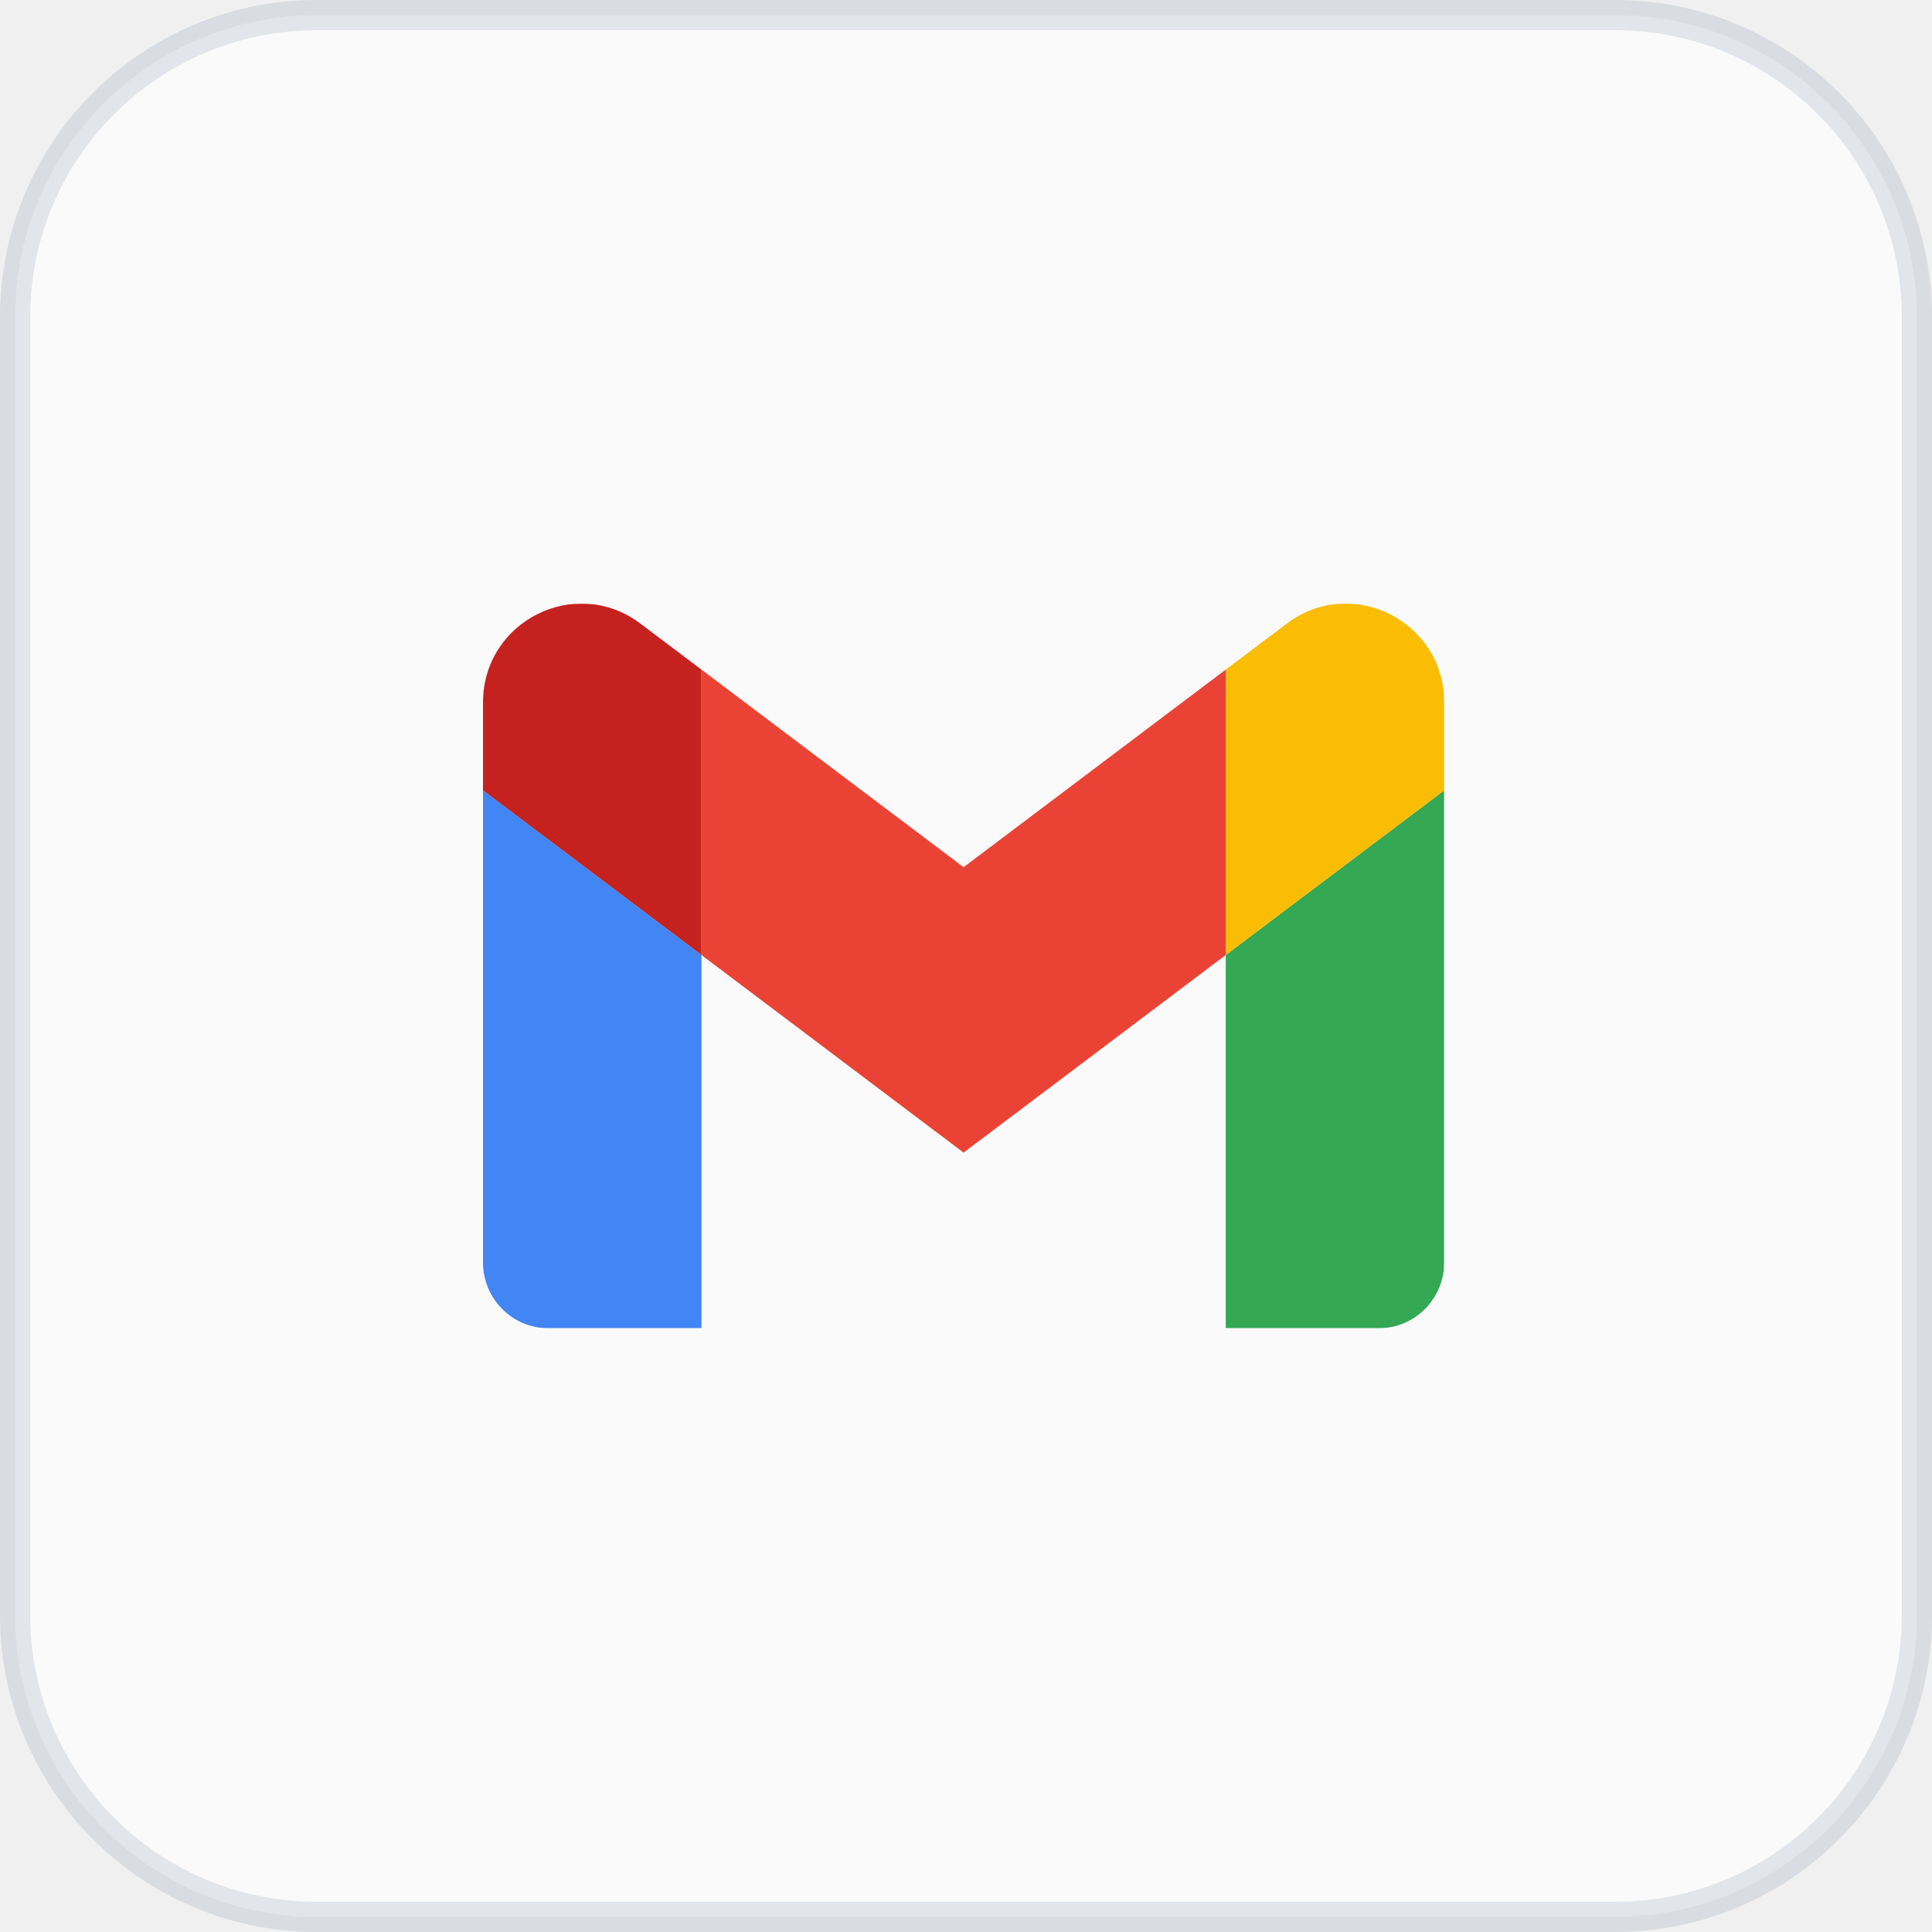
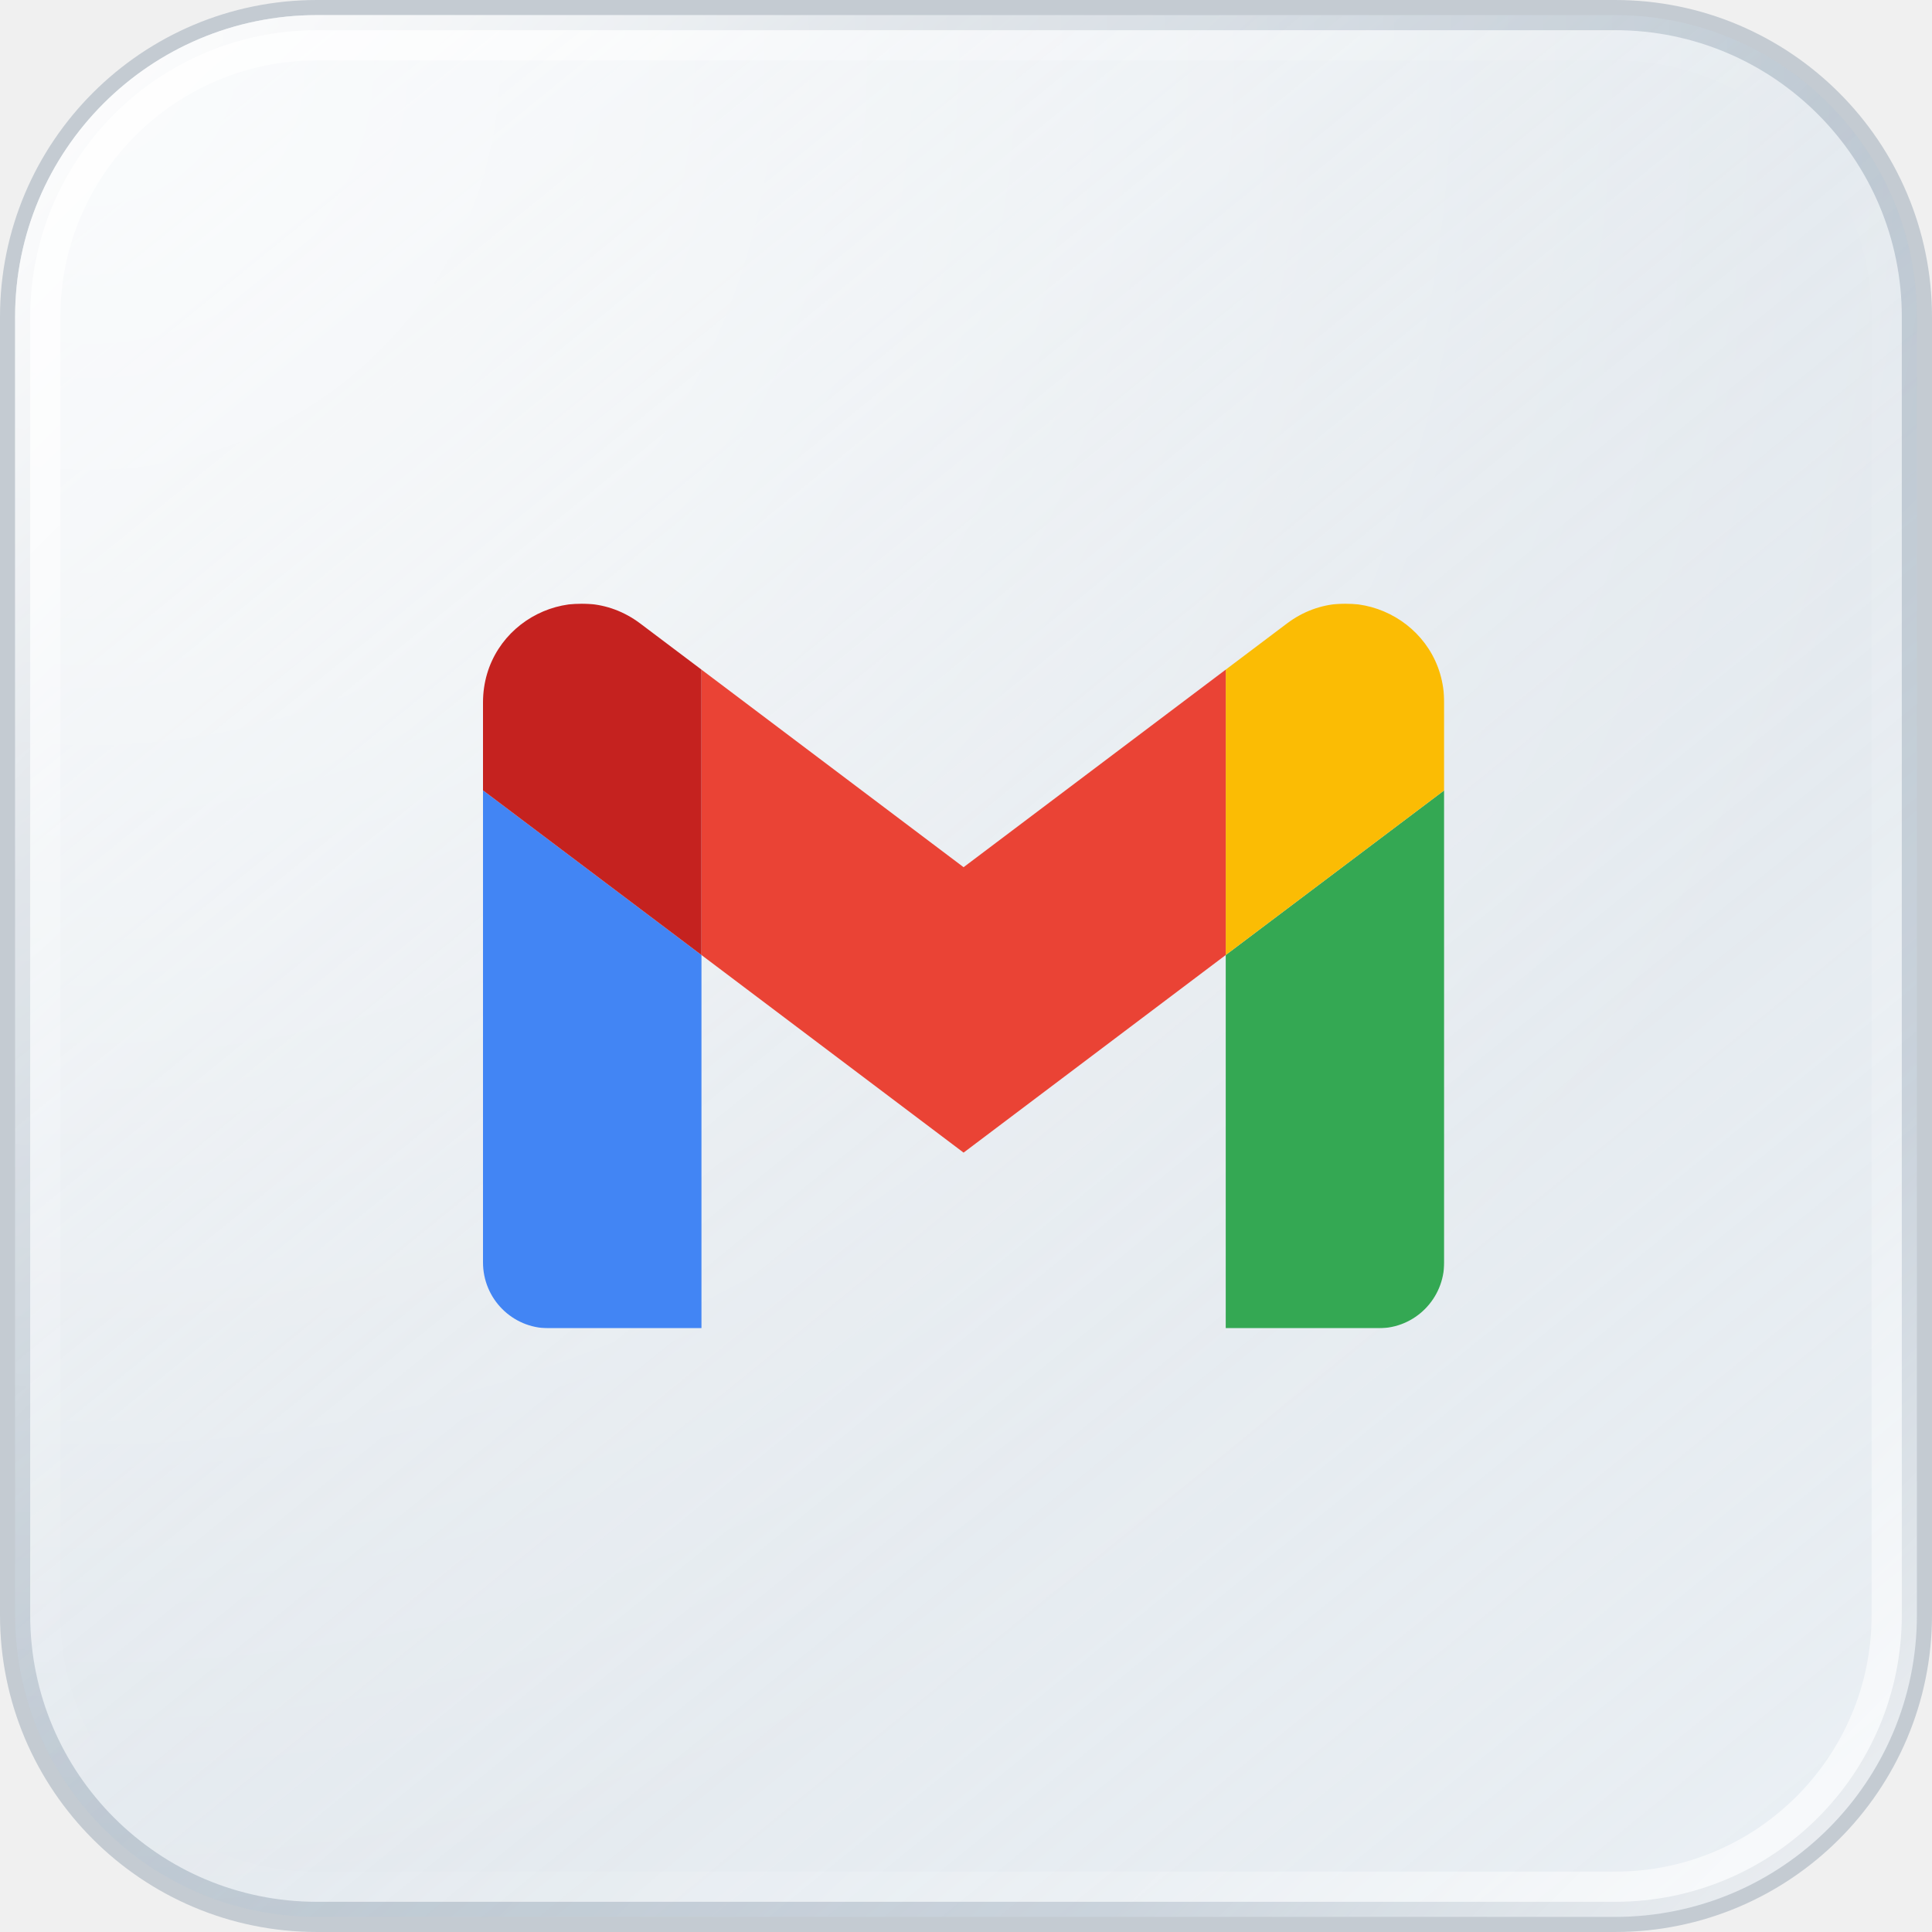
- <svg xmlns="http://www.w3.org/2000/svg" viewBox="0 0 64 64" fill="none">
-   <rect x=".5" y=".5" width="63" height="63" rx="10" fill="#FFFFFF" fill-opacity="0.64" stroke="#62758A" stroke-opacity=".16" />
+ <svg xmlns="http://www.w3.org/2000/svg" viewBox="0 0 64 64" fill="none" color="#374151">
+   <g>
+     <defs>
+       <linearGradient id="google-mail-app-light-background-surface" x1="6" y1="0" x2="58" y2="64" gradientUnits="userSpaceOnUse">
+         <stop offset="0" stop-color="#F3F7FA" stop-opacity=".82" />
+         <stop offset=".48" stop-color="#DCE5ED" stop-opacity=".64" />
+         <stop offset="1" stop-color="#E8EFF5" stop-opacity=".78" />
+       </linearGradient>
+       <radialGradient id="google-mail-app-light-background-sheen" cx="3" cy="2" r="62" gradientUnits="userSpaceOnUse">
+         <stop stop-color="#FFFFFF" stop-opacity=".64" />
+         <stop offset="1" stop-color="#FFFFFF" stop-opacity="0" />
+       </radialGradient>
+       <linearGradient id="google-mail-app-light-background-reflection" x1="0" y1="0" x2="64" y2="64" gradientUnits="userSpaceOnUse">
+         <stop stop-color="#FFFFFF" stop-opacity=".98" />
+         <stop offset=".23" stop-color="#FFFFFF" stop-opacity=".25" />
+         <stop offset=".5" stop-color="#FFFFFF" stop-opacity="0" />
+         <stop offset=".78" stop-color="#FFFFFF" stop-opacity=".18" />
+         <stop offset="1" stop-color="#FFFFFF" stop-opacity=".8" />
+       </linearGradient>
+     </defs>
+     <rect x=".5" y=".5" width="63" height="63" rx="10" fill="url(#google-mail-app-light-background-surface)" stroke="#526E86" stroke-opacity=".28" />
+     <rect x=".5" y=".5" width="63" height="63" rx="10" fill="url(#google-mail-app-light-background-sheen)" />
+     <rect x="1.25" y="1.25" width="61.5" height="61.5" rx="9.25" stroke="url(#google-mail-app-light-background-reflection)" stroke-width="1.5" />
+   </g>
  <defs>
    <clipPath id="google-mail-app-light-tile">
      <rect x=".5" y=".5" width="63" height="63" rx="10" />
    </clipPath>
  </defs>
  <g clip-path="url(#google-mail-app-light-tile)">
    <svg fill="none" viewBox="0 0 32 24" x="16.0" y="16.0" width="32.0" height="32.0">
      <mask id="google-mail-app-light-mask0_8474_23719" mask-units="userSpaceOnUse" x="0" y="0" width="32" height="24" mask-type="luminance">
        <path d="M31.841 0H0V24H31.841V0Z" fill="white" />
      </mask>
      <g mask="url(#google-mail-app-light-mask0_8474_23719)">
        <path d="M2.171 24H7.237V11.636L0 6.182V21.818C0 23.026 0.973 24 2.171 24Z" fill="#4285F4" />
        <path d="M24.604 24H29.67C30.871 24 31.841 23.022 31.841 21.818V6.182L24.604 11.636" fill="#34A853" />
        <path d="M24.604 2.182V11.636L31.841 6.182V3.273C31.841 0.575 28.776 -0.964 26.63 0.655" fill="#FBBC04" />
        <path d="M7.237 11.636V2.182L15.92 8.727L24.604 2.182V11.636L15.92 18.182" fill="#EA4335" />
        <path d="M0 3.273V6.182L7.237 11.636V2.182L5.21 0.655C3.061 -0.964 0 0.575 0 3.273Z" fill="#C5221F" />
      </g>
    </svg>
  </g>
</svg>
